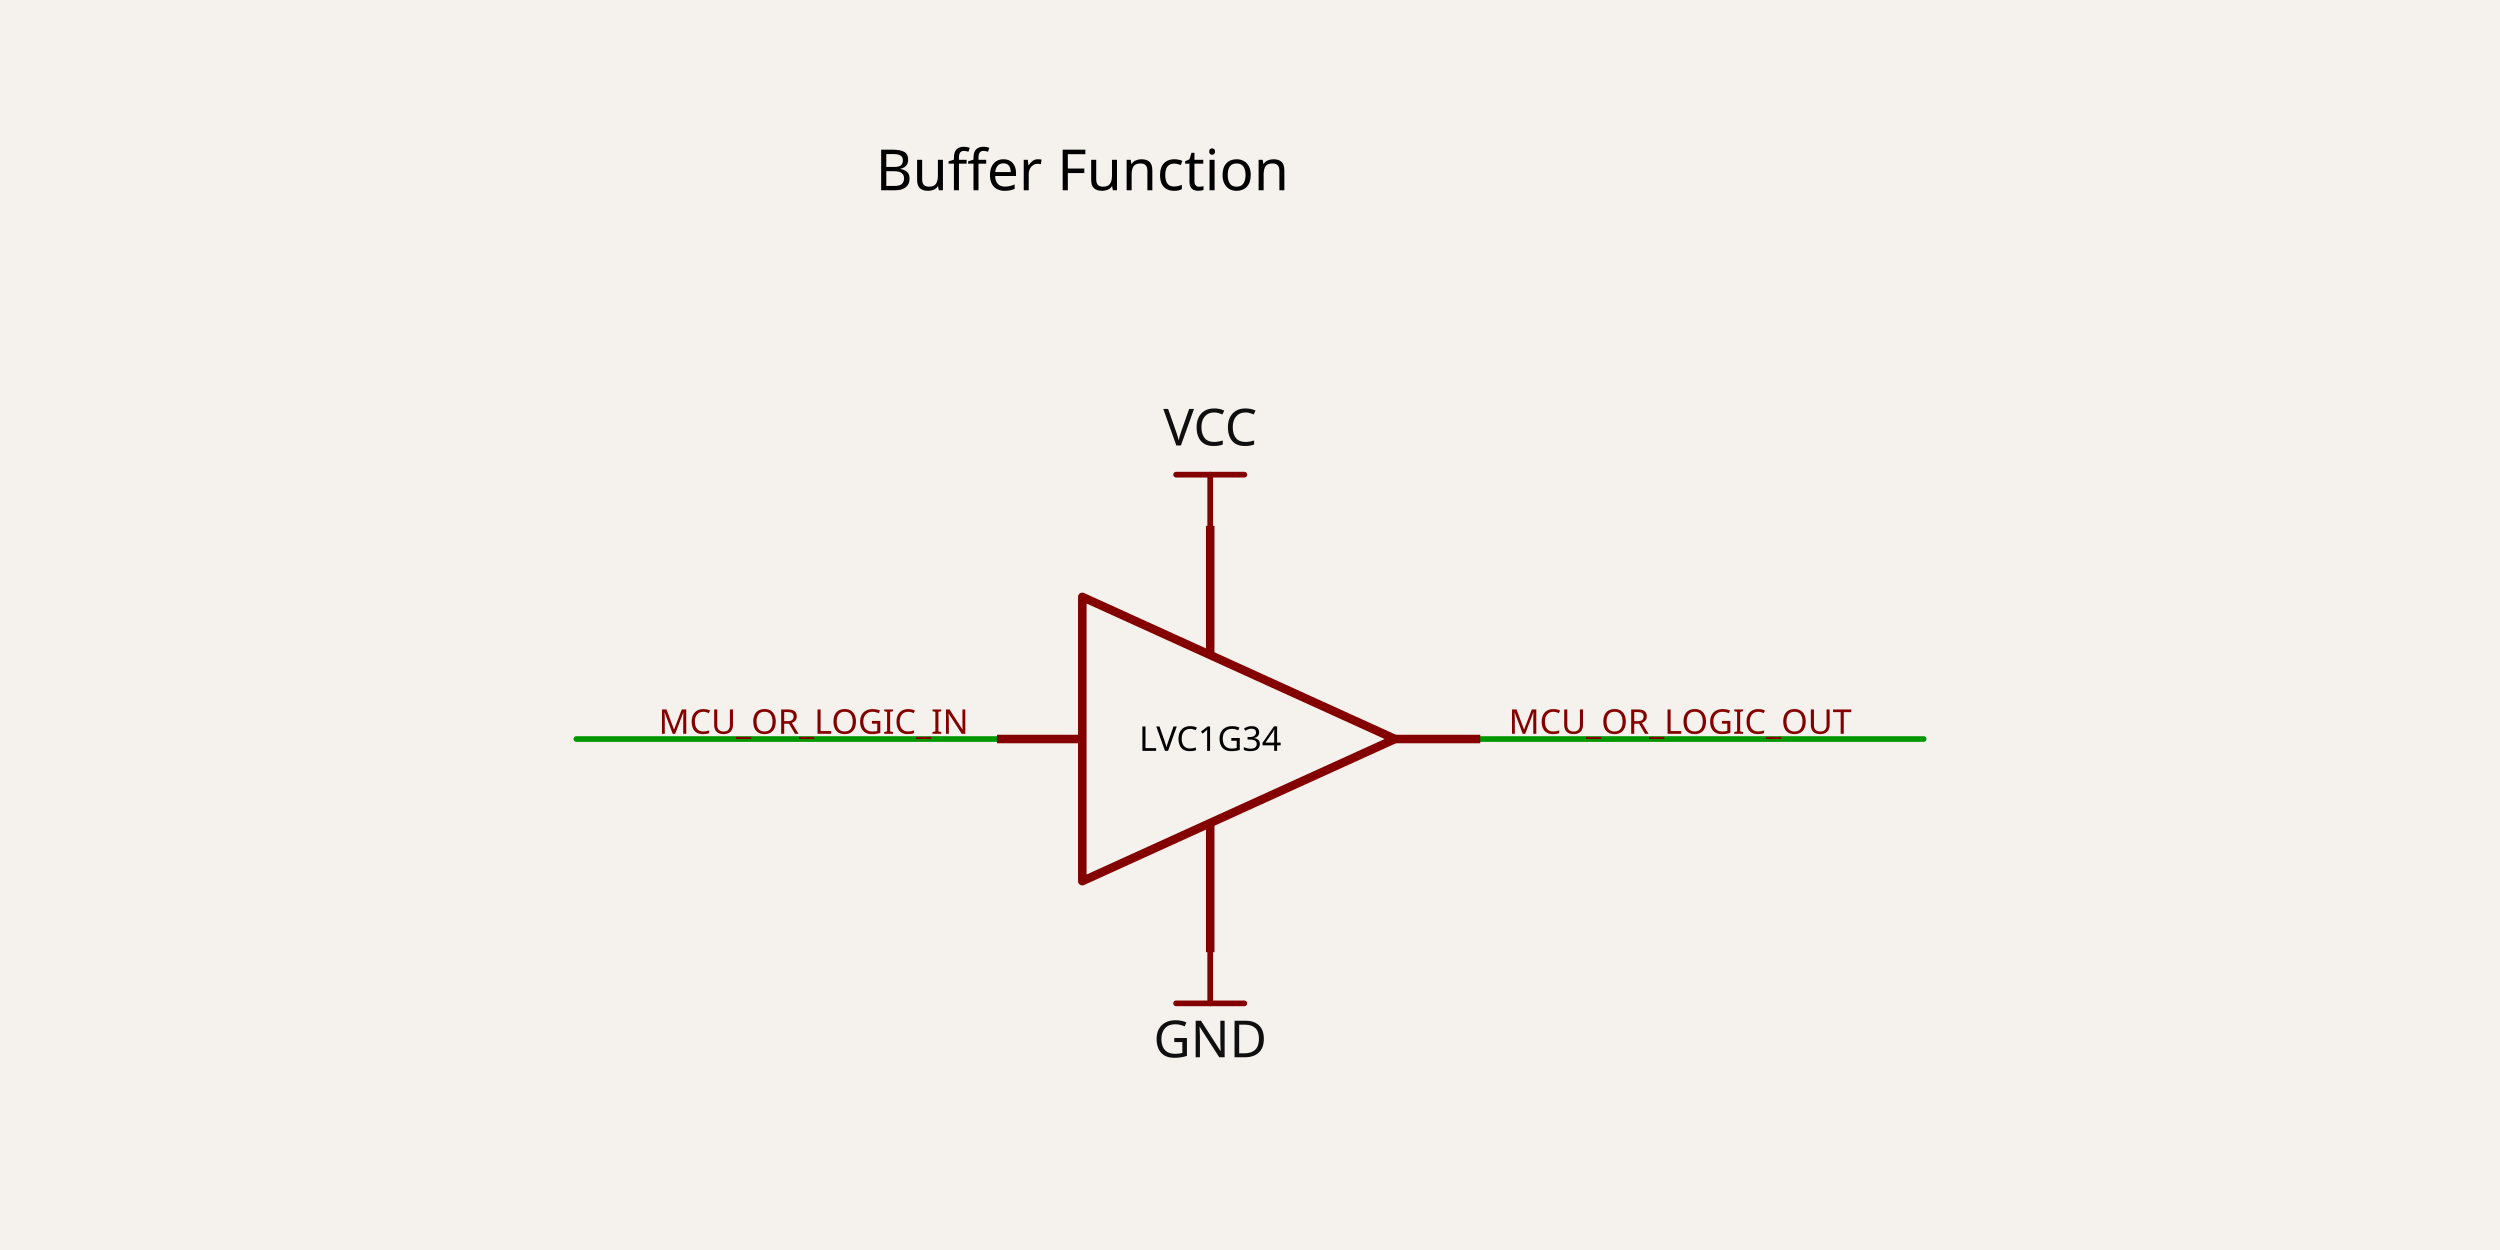
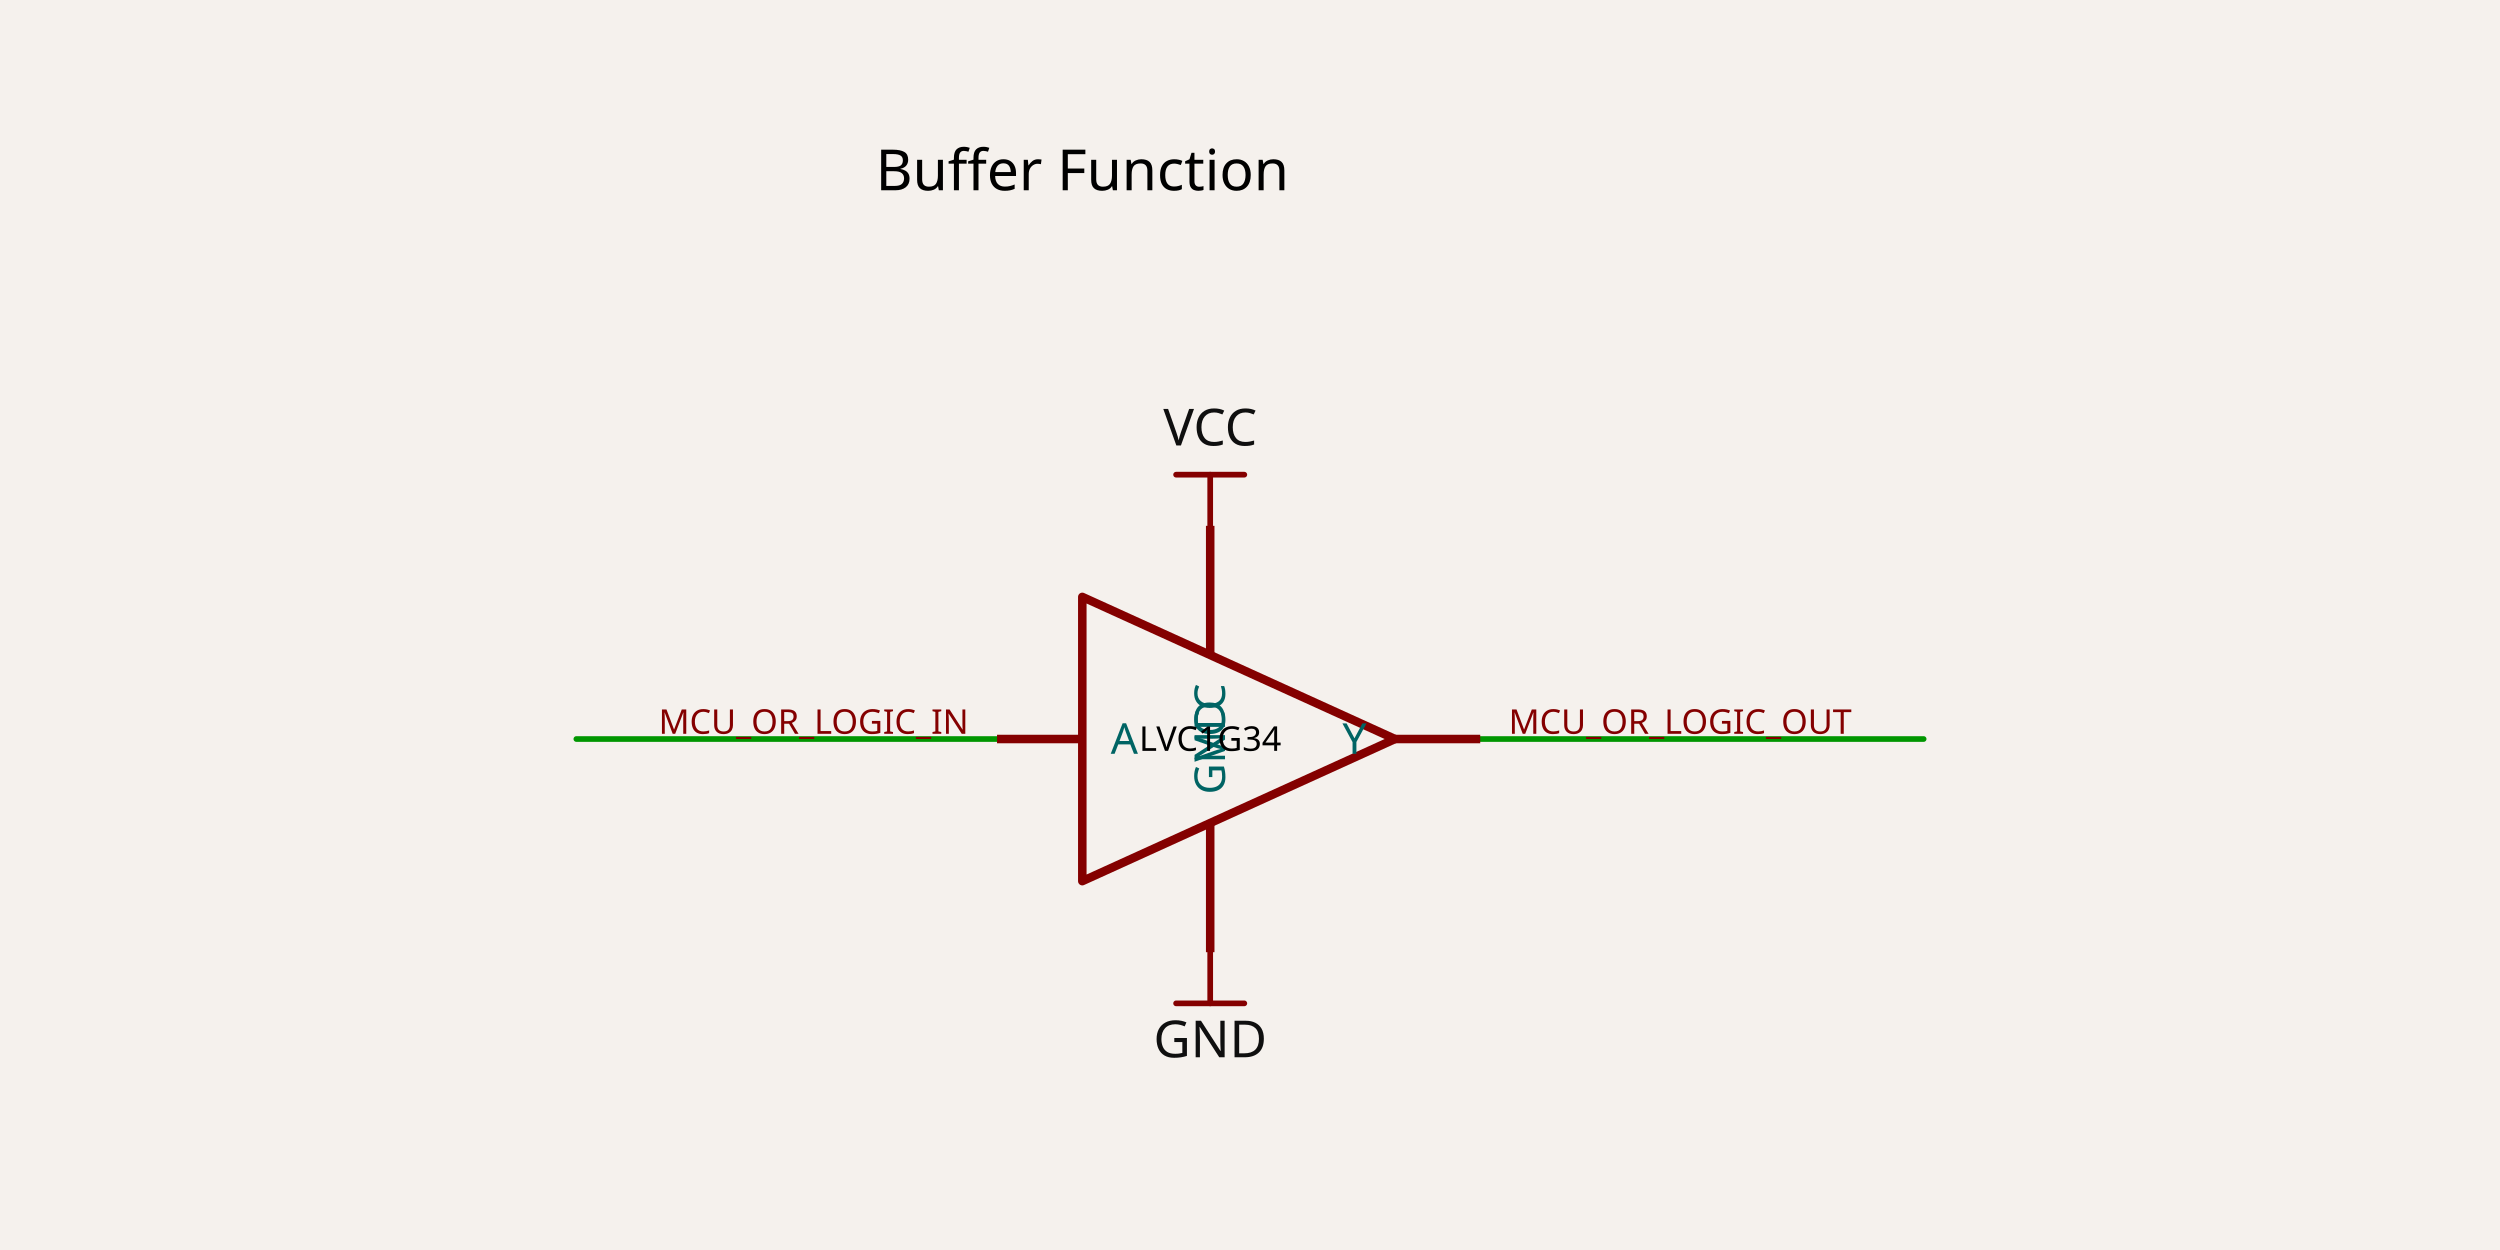
<svg xmlns="http://www.w3.org/2000/svg" class="tscircuit-schematic" width="1200" height="600" style="background-color: rgb(245, 241, 237)" data-real-to-screen-transform="matrix(136.4339205045,0,0,-136.4339205045,594.5426431798,354.7281933117)">
  <style>
              .boundary { fill: rgb(245, 241, 237); }
              .schematic-boundary { fill: none; stroke: #fff; }
              .component { fill: none; stroke: rgb(132, 0, 0); }
              .chip { fill: rgb(255, 255, 194); stroke: rgb(132, 0, 0); }
              .component-pin { fill: none; stroke: rgb(132, 0, 0); }
              .text { font-family: sans-serif; fill: rgb(0, 150, 0); }
              .pin-number { fill: rgb(169, 0, 0); }
              .port-label { fill: rgb(0, 100, 100); }
              .component-name { fill: rgb(0, 100, 100); }
              
            </style>
  <rect class="boundary" x="0" y="0" width="1200" height="600" />
  <g class="trace sch-trace" data-layer="base" data-circuit-json-type="schematic_trace" data-schematic-trace-id="schematic_trace_0" data-subcircuit-connectivity-map-key="unnamedsubcircuitsubcircuit_source_group_0_connectivity_net0">
    <path d="M 478.574 354.728 L 276.652 354.728" class="trace-invisible-hover-outline sch-trace-hitbox" stroke="rgb(0, 150, 0)" fill="none" stroke-width="21.829px" stroke-linecap="round" opacity="0" stroke-linejoin="round" />
    <path class="sch-trace-path" d="M 478.574 354.728 L 276.652 354.728" stroke="rgb(0, 150, 0)" fill="none" stroke-width="2.729px" stroke-linecap="round" stroke-linejoin="round" />
  </g>
  <g class="trace sch-trace" data-layer="base" data-circuit-json-type="schematic_trace" data-schematic-trace-id="schematic_trace_1" data-subcircuit-connectivity-map-key="unnamedsubcircuitsubcircuit_source_group_0_connectivity_net1">
    <path d="M 710.511 354.728 L 923.348 354.728" class="trace-invisible-hover-outline sch-trace-hitbox" stroke="rgb(0, 150, 0)" fill="none" stroke-width="21.829px" stroke-linecap="round" opacity="0" stroke-linejoin="round" />
    <path class="sch-trace-path" d="M 710.511 354.728 L 923.348 354.728" stroke="rgb(0, 150, 0)" fill="none" stroke-width="2.729px" stroke-linecap="round" stroke-linejoin="round" />
  </g>
  <g class="trace-overlays sch-trace-overlays" data-layer="overlay" data-circuit-json-type="schematic_trace" data-schematic-trace-id="schematic_trace_0" data-subcircuit-connectivity-map-key="unnamedsubcircuitsubcircuit_source_group_0_connectivity_net0" />
  <g class="trace-overlays sch-trace-overlays" data-layer="overlay" data-circuit-json-type="schematic_trace" data-schematic-trace-id="schematic_trace_1" data-subcircuit-connectivity-map-key="unnamedsubcircuitsubcircuit_source_group_0_connectivity_net1" />
  <g class="sch-component" data-circuit-json-type="schematic_component" data-schematic-component-id="schematic_component_0">
    <path class="sch-path" d="M 519.504 286.511 L 519.504 422.945 L 669.581 354.728 L 519.504 286.511" stroke="rgb(132, 0, 0)" stroke-width="4.093" fill="none" stroke-linecap="round" stroke-linejoin="round" data-schematic-component-id="schematic_component_0" />
    <line class="sch-line" x1="478.574" y1="354.728" x2="519.504" y2="354.728" stroke="rgba(132, 0, 0)" stroke-width="4.093" data-schematic-line-id="schematic_line_0" data-schematic-component-id="schematic_component_0" />
    <line class="sch-line" x1="669.581" y1="354.728" x2="710.511" y2="354.728" stroke="rgba(132, 0, 0)" stroke-width="4.093" data-schematic-line-id="schematic_line_1" data-schematic-component-id="schematic_component_0" />
    <line class="sch-line" x1="580.899" y1="314.48" x2="580.899" y2="252.403" stroke="rgba(132, 0, 0)" stroke-width="4.093" data-schematic-line-id="schematic_line_2" data-schematic-component-id="schematic_component_0" />
    <line class="sch-line" x1="580.899" y1="394.976" x2="580.899" y2="457.054" stroke="rgba(132, 0, 0)" stroke-width="4.093" data-schematic-line-id="schematic_line_3" data-schematic-component-id="schematic_component_0" />
+     <text class="port-label sch-pin-label" x="533.147" y="354.728" style="font-family: sans-serif;" fill="rgb(0, 100, 100)" text-anchor="start" dominant-baseline="middle" font-size="20.465px" transform="">A</text>
+     <text class="port-label sch-pin-label" x="655.938" y="354.728" style="font-family: sans-serif;" fill="rgb(0, 100, 100)" text-anchor="end" dominant-baseline="middle" font-size="20.465px" transform="">Y</text>
+     <text class="port-label sch-pin-label" x="580.899" y="328.124" style="font-family: sans-serif;" fill="rgb(0, 100, 100)" text-anchor="end" dominant-baseline="middle" font-size="20.465px" transform="rotate(-90 580.8993 328.1236)">VCC</text>
+     <text class="port-label sch-pin-label" x="580.899" y="381.333" style="font-family: sans-serif;" fill="rgb(0, 100, 100)" text-anchor="start" dominant-baseline="middle" font-size="20.465px" transform="rotate(-90 580.8993 381.3328)">GND</text>
  </g>
  <g class="schematic-port-hover sch-port-hover" data-schematic-port-id="source_port_0">
    <circle cx="478.574" cy="354.728" r="5.457" fill="red" opacity="0" />
  </g>
  <g class="schematic-port-hover sch-port-hover" data-schematic-port-id="source_port_1">
    <circle cx="710.511" cy="354.728" r="5.457" fill="red" opacity="0" />
  </g>
  <g class="schematic-port-hover sch-port-hover" data-schematic-port-id="source_port_2">
    <circle cx="580.899" cy="252.403" r="5.457" fill="red" opacity="0" />
  </g>
  <g class="schematic-port-hover sch-port-hover" data-schematic-port-id="source_port_3">
    <circle cx="580.899" cy="457.054" r="5.457" fill="red" opacity="0" />
-   </g>
-   <g class="schematic-port-hover sch-port-hover" data-schematic-port-id="source_port_4">
-     <circle cx="512.682" cy="327.441" r="5.457" fill="red" opacity="0" />
  </g>
  <rect class="component-overlay sch-component-overlay sch-net-label-overlay" data-circuit-json-type="schematic_net_label" data-schematic-net-label-id="schematic_net_label_0" x="564.527" y="227.845" width="32.744" height="24.558" fill="transparent" />
  <path class="sch-net-label-symbol-path" data-circuit-json-type="schematic_net_label" data-schematic-net-label-id="schematic_net_label_0" d="M 597.271 227.845 L 564.527 227.845" stroke="rgb(132, 0, 0)" fill="none" stroke-width="2.729px" stroke-linecap="round" />
  <path class="sch-net-label-symbol-path" data-circuit-json-type="schematic_net_label" data-schematic-net-label-id="schematic_net_label_0" d="M 580.899 227.845 L 580.899 252.403" stroke="rgb(132, 0, 0)" fill="none" stroke-width="2.729px" stroke-linecap="round" />
  <text class="sch-net-label-symbol-text" data-circuit-json-type="schematic_net_label" data-schematic-net-label-id="schematic_net_label_0" x="580.899" y="221.023" fill="rgb(15, 15, 15)" font-family="sans-serif" text-anchor="middle" dominant-baseline="ideographic" font-size="24.558px">VCC</text>
  <rect class="component-overlay sch-component-overlay sch-net-label-overlay" data-circuit-json-type="schematic_net_label" data-schematic-net-label-id="schematic_net_label_1" x="564.527" y="457.054" width="32.744" height="24.558" fill="transparent" />
  <path class="sch-net-label-symbol-path" data-circuit-json-type="schematic_net_label" data-schematic-net-label-id="schematic_net_label_1" d="M 564.527 481.612 L 597.271 481.612" stroke="rgb(132, 0, 0)" fill="none" stroke-width="2.729px" stroke-linecap="round" />
  <path class="sch-net-label-symbol-path" data-circuit-json-type="schematic_net_label" data-schematic-net-label-id="schematic_net_label_1" d="M 580.899 481.612 L 580.899 457.054" stroke="rgb(132, 0, 0)" fill="none" stroke-width="2.729px" stroke-linecap="round" />
  <text class="sch-net-label-symbol-text" data-circuit-json-type="schematic_net_label" data-schematic-net-label-id="schematic_net_label_1" x="580.899" y="488.433" fill="rgb(15, 15, 15)" font-family="sans-serif" text-anchor="middle" dominant-baseline="hanging" font-size="24.558px">GND</text>
  <text class="sch-text" x="580.899" y="354.728" fill="#000000" text-anchor="middle" dominant-baseline="middle" font-family="sans-serif" font-size="16.372px" transform="rotate(0, 580.8993, 354.7282)">LVC1G34</text>
  <text class="sch-text" x="519.504" y="81.86" fill="#000000" text-anchor="middle" dominant-baseline="middle" font-family="sans-serif" font-size="27.287px" transform="rotate(0, 519.504, 81.86035)">Buffer Function</text>
  <text class="sch-text" x="464.93" y="346.542" fill="rgb(132, 0, 0)" text-anchor="end" dominant-baseline="middle" font-family="sans-serif" font-size="16.372px" transform="rotate(0, 464.9304, 346.5422)">MCU_OR_LOGIC_IN</text>
  <text class="sch-text" x="724.155" y="346.542" fill="rgb(132, 0, 0)" text-anchor="start" dominant-baseline="middle" font-family="sans-serif" font-size="16.372px" transform="rotate(0, 724.1549, 346.5422)">MCU_OR_LOGIC_OUT</text>
</svg>
